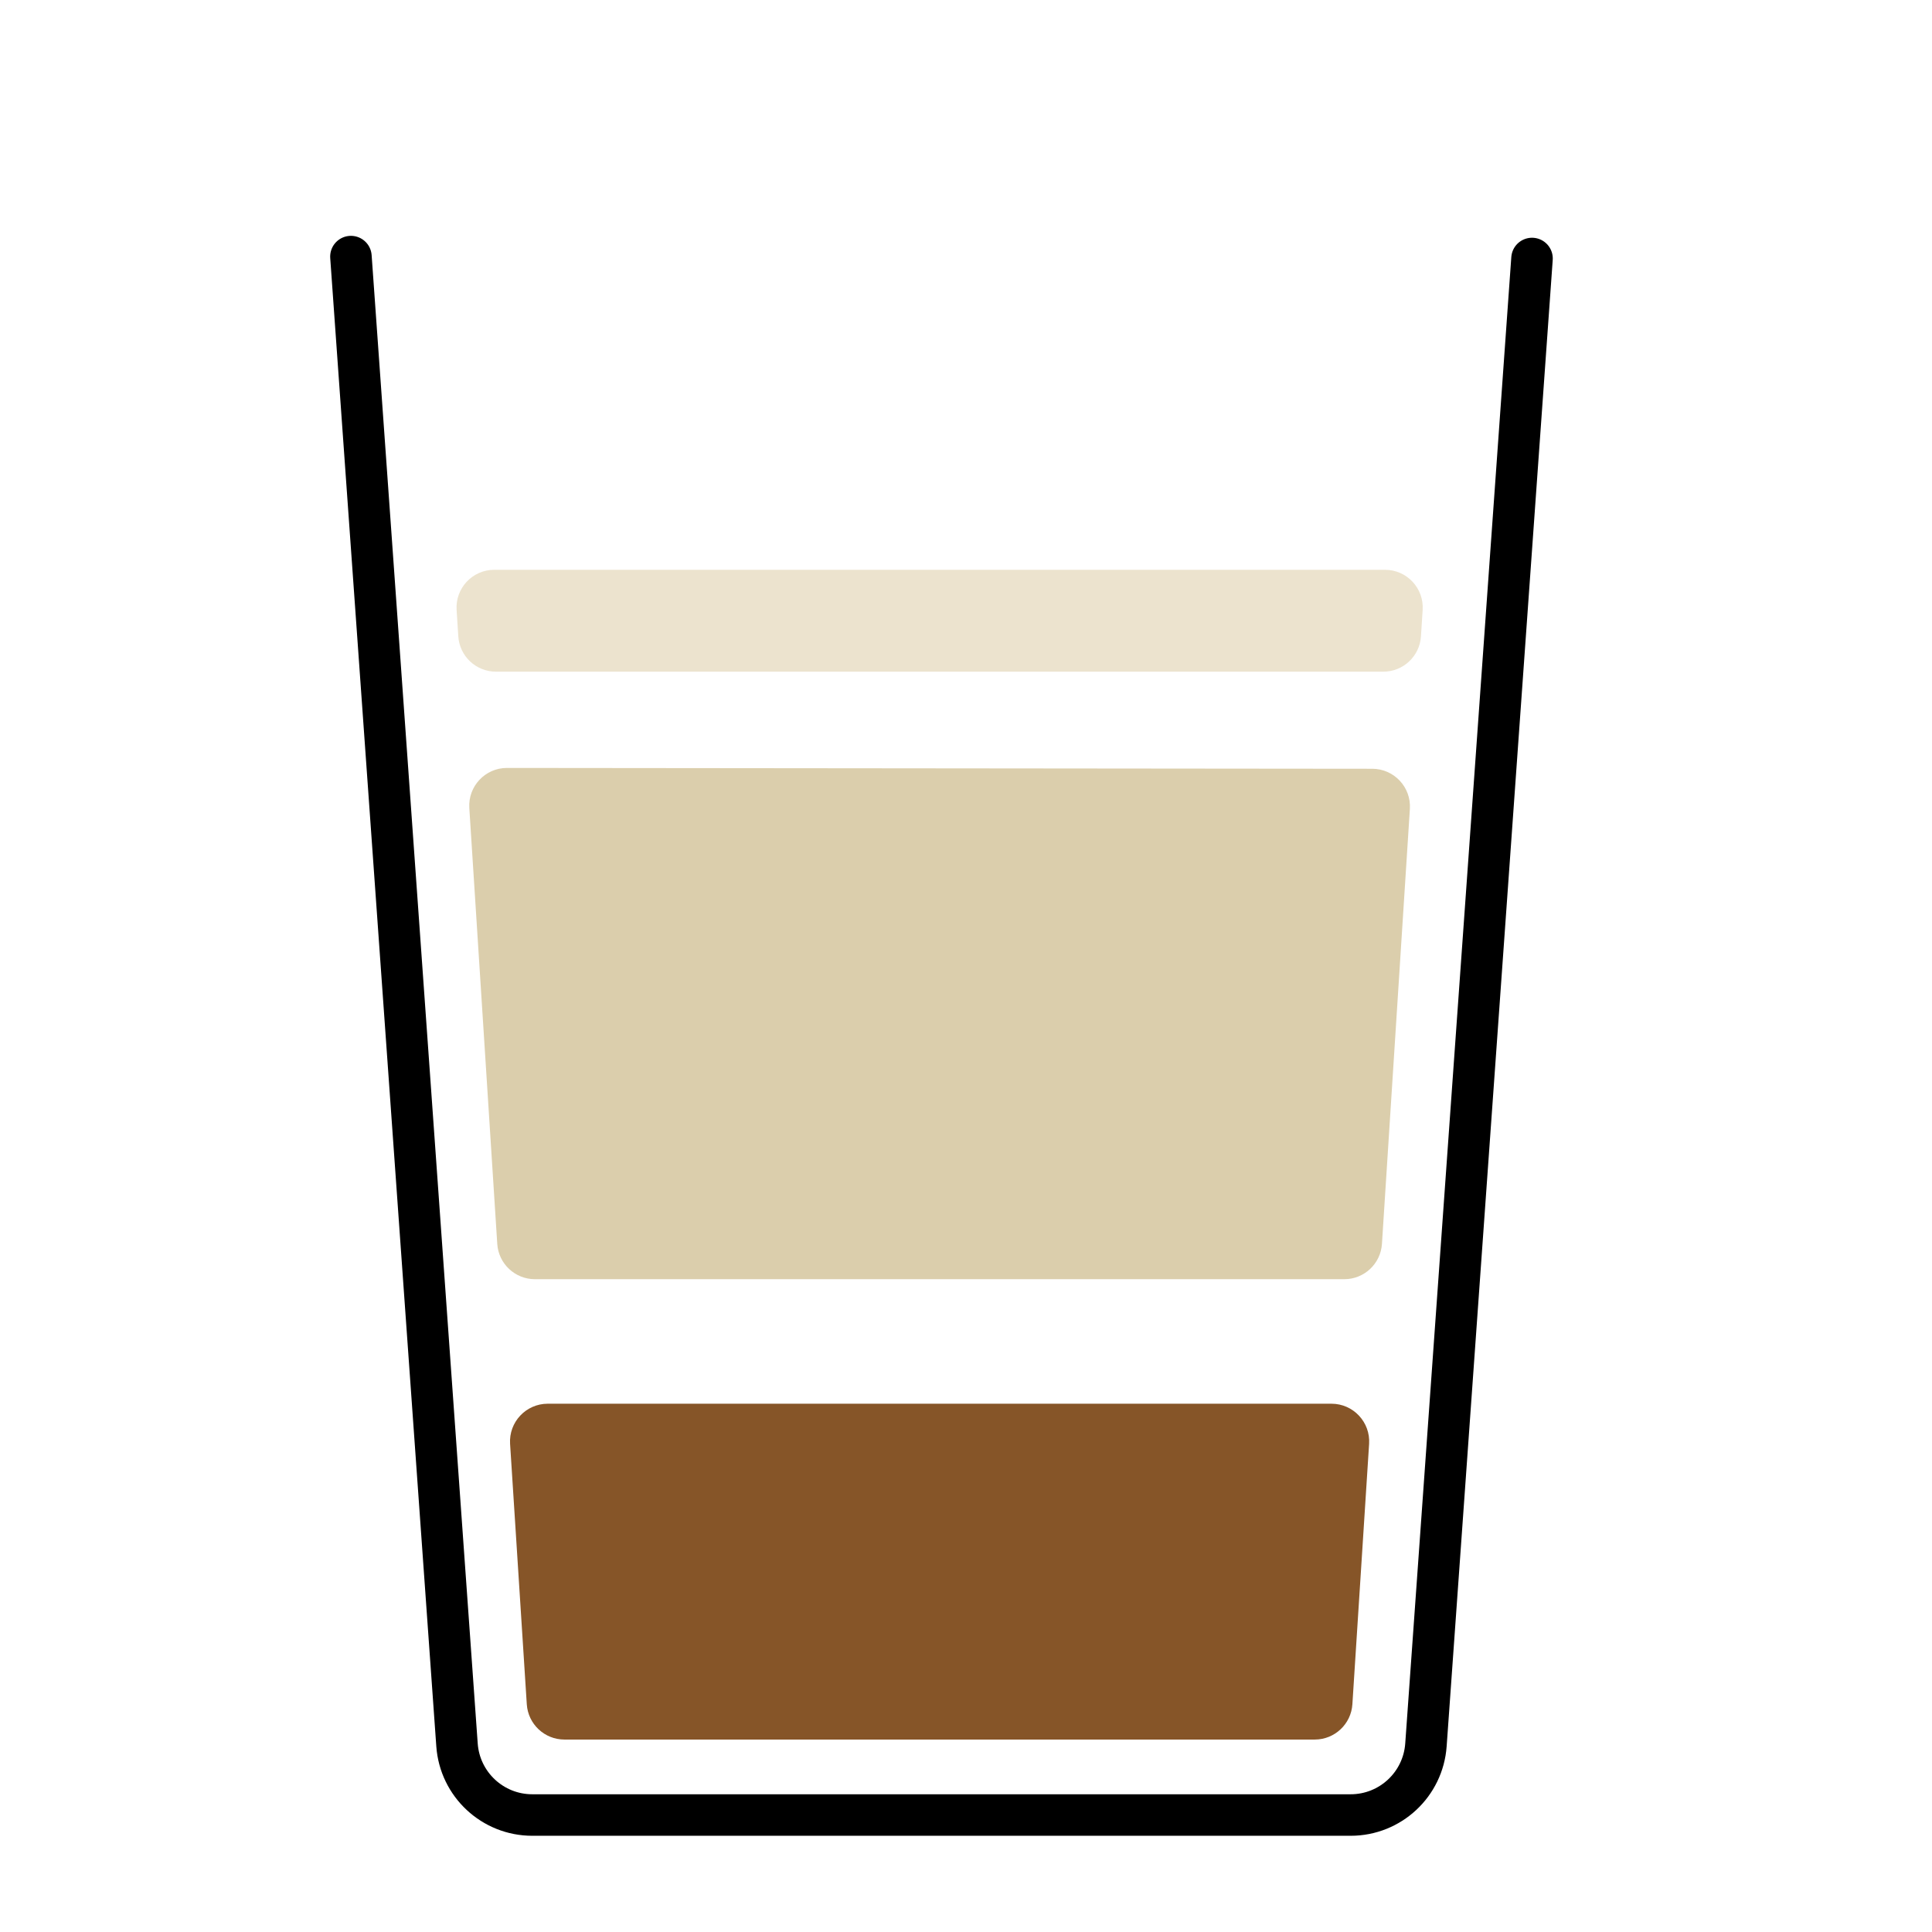
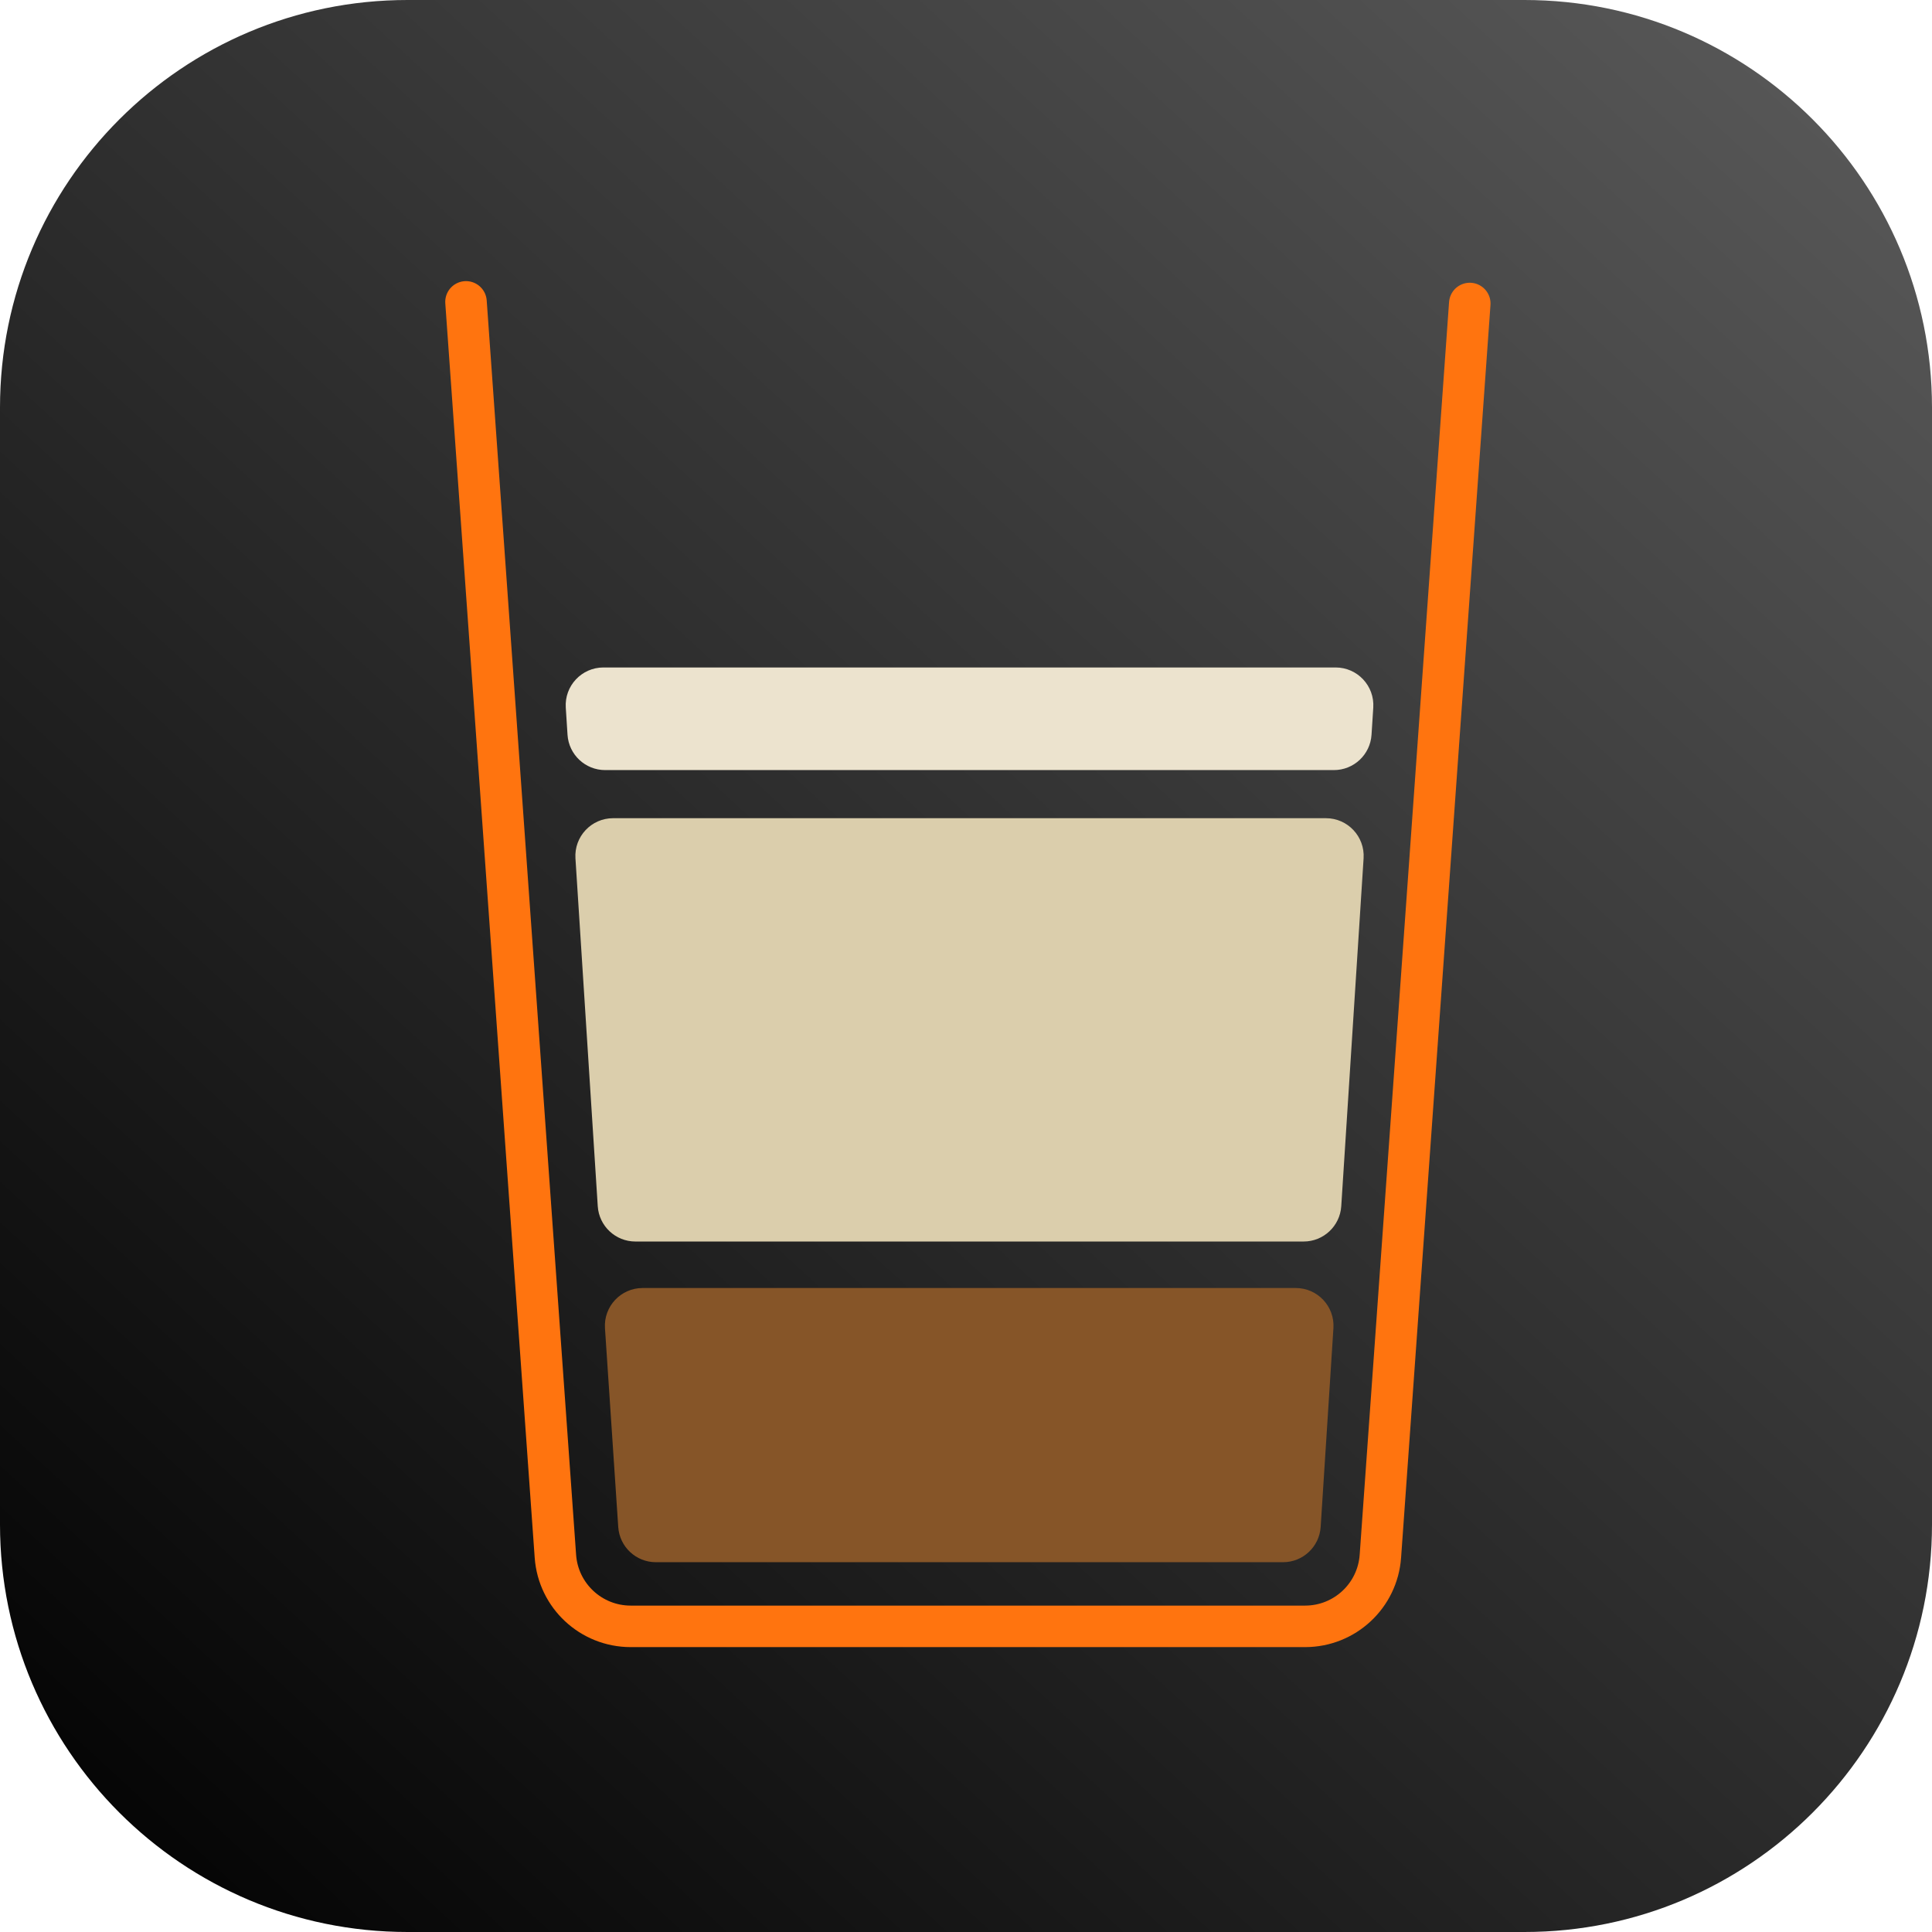
<svg xmlns="http://www.w3.org/2000/svg" width="512" height="512" viewBox="0 0 512 512" fill="none">
-   <path d="M93 68L121.112 462.422C121.858 472.889 130.567 481 141.061 481H357.941C368.434 481 377.143 472.89 377.89 462.424L406 68.505" stroke="black" stroke-width="11" stroke-linecap="round" />
-   <path d="M348.418 461H149.583C144.309 461 139.941 456.904 139.604 451.64L135.178 382.64C134.809 376.877 139.383 372 145.158 372H352.848C358.623 372 363.198 376.878 362.828 382.641L358.397 451.641C358.059 456.904 353.692 461 348.418 461Z" fill="#865528" />
-   <path d="M356.251 339H141.759C136.485 339 132.117 334.904 131.779 329.64L124.373 214.15C124.003 208.384 128.583 203.505 134.362 203.51L363.662 203.73C369.434 203.736 374.002 208.612 373.632 214.371L366.231 329.641C365.893 334.904 361.525 339 356.251 339Z" fill="#DBCEAC" />
-   <path d="M366.589 178H131.434C126.159 178 121.792 173.904 121.454 168.64L121.005 161.64C120.636 155.877 125.21 151 130.985 151H367.039C372.814 151 377.388 155.878 377.018 161.641L376.569 168.641C376.231 173.904 371.863 178 366.589 178Z" fill="#ECE3CE" />
+   <rect width="512" height="512" rx="108" fill="url(#paint0_linear)" />
+   <path d="M123.494 80L147.187 412.422C147.933 422.889 156.642 431 167.136 431H345.866C356.359 431 365.068 422.89 365.815 412.424L389.506 80.43" stroke="#FF740F" stroke-width="11" stroke-linecap="round" />
+   <path d="M340.01 414.002H173.816C168.552 414.002 164.189 409.921 163.839 404.668L160.325 352.003C159.94 346.231 164.518 341.338 170.303 341.338H343.392C349.167 341.338 353.741 346.215 353.371 351.979L349.99 404.643C349.652 409.906 345.284 414.002 340.01 414.002Z" fill="#865528" />
+   <path d="M351.386 216.831H162.478C156.703 216.831 152.129 221.708 152.499 227.471L158.411 319.655C158.748 324.918 163.116 329.015 168.39 329.015H345.467C350.741 329.015 355.109 324.919 355.447 319.655L361.366 227.471C361.736 221.708 357.161 216.831 351.386 216.831Z" fill="#DBCEAC" />
+   <path d="M353.951 176.886H159.916C154.142 176.886 149.567 181.763 149.937 187.526L150.399 194.722C150.736 199.986 155.104 204.082 160.378 204.082H353.489C358.763 204.082 363.131 199.986 363.469 194.723L363.931 187.527C364.301 181.764 359.726 176.886 353.951 176.886Z" fill="#ECE3CE" />
+   <defs>
+     <linearGradient id="paint0_linear" x1="471.365" y1="4.48152e-05" x2="1.21101e-06" y2="512" gradientUnits="userSpaceOnUse">
+       <stop stop-color="#585858" />
+       <stop offset="1" />
+     </linearGradient>
+   </defs>
</svg>
